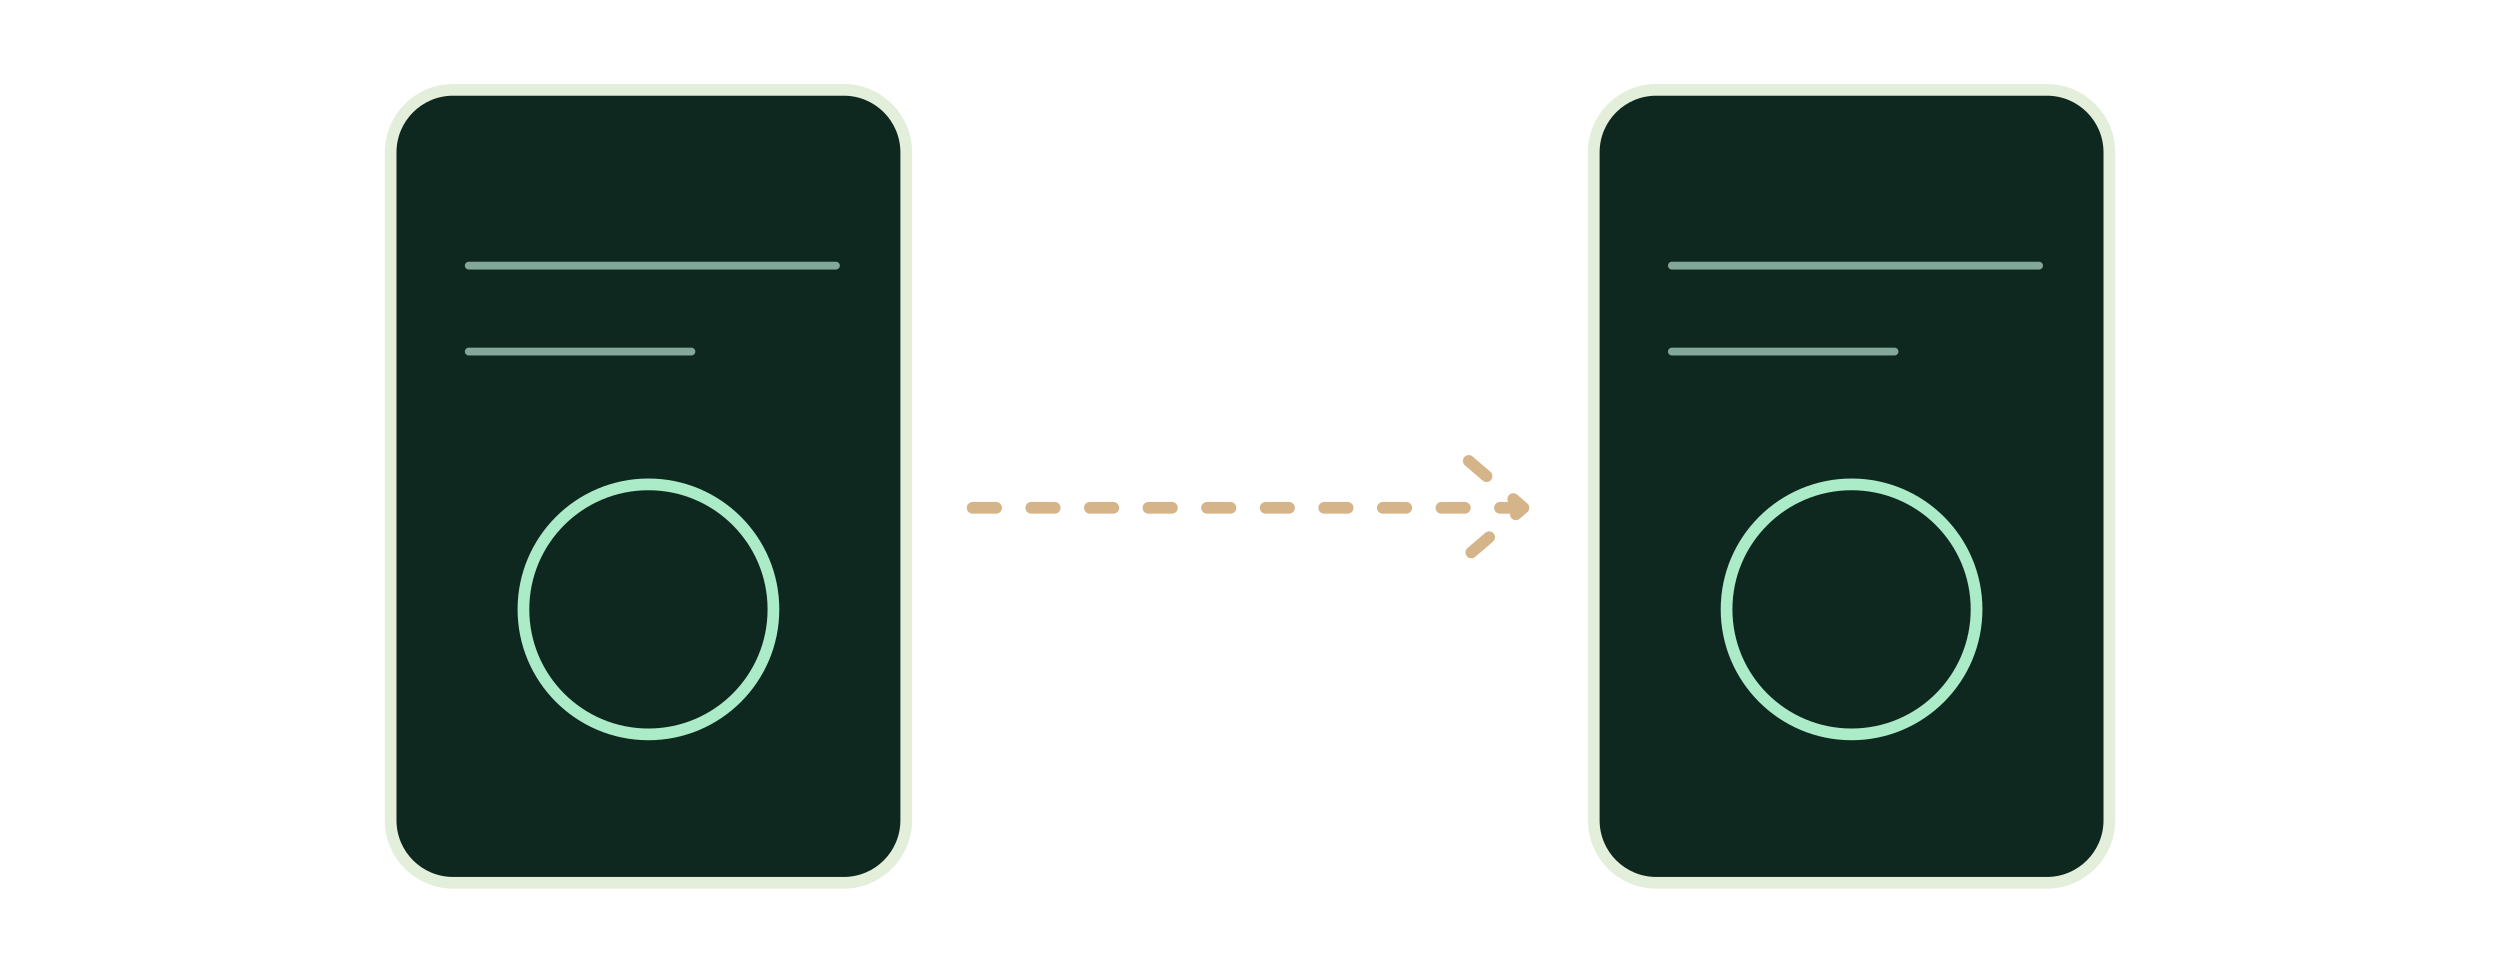
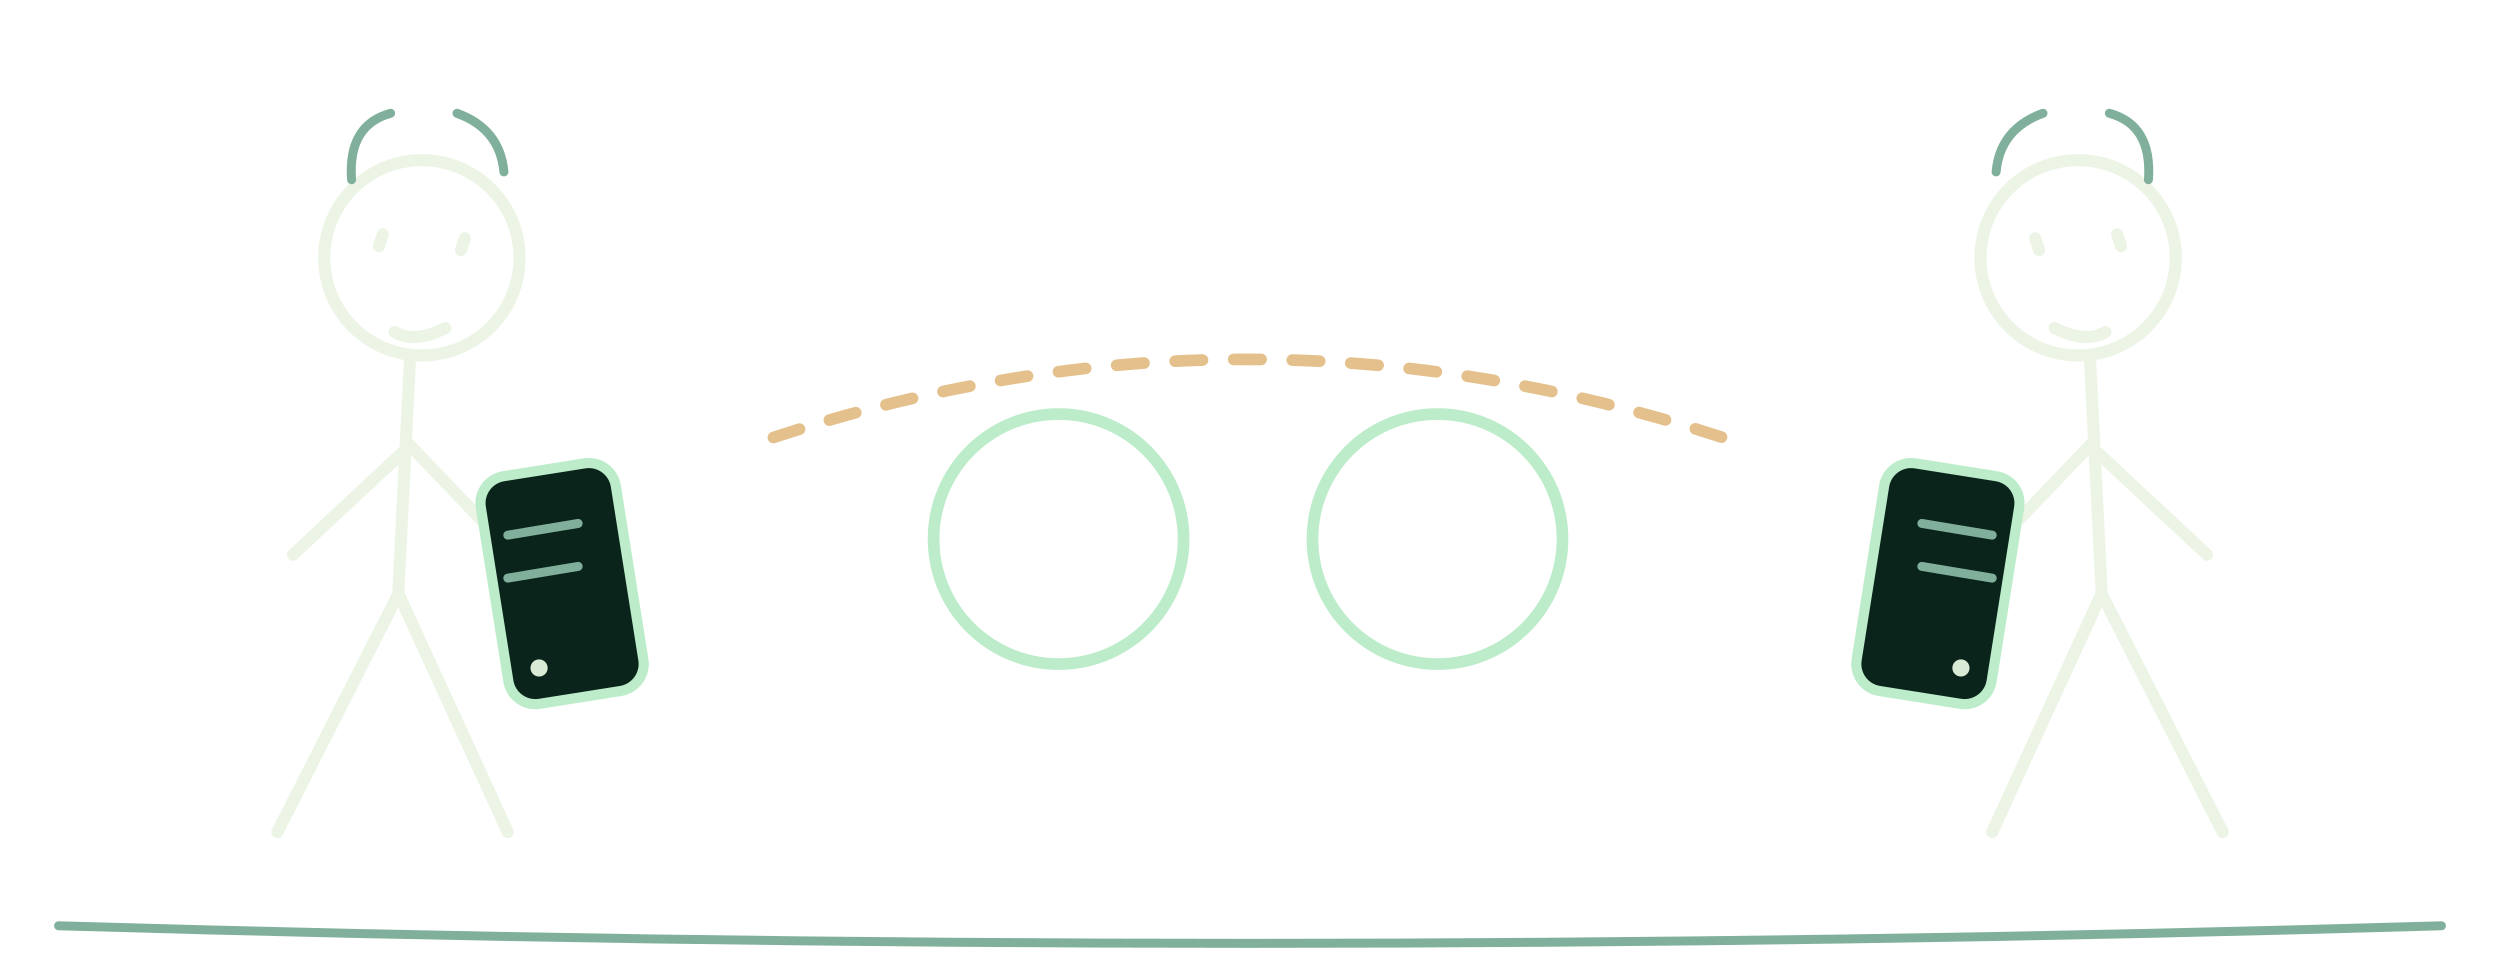
- <svg xmlns="http://www.w3.org/2000/svg" viewBox="0 0 640 250" role="img">
-   <style>.hand{stroke:#e4efdb;stroke-width:3;fill:none;stroke-linecap:round;stroke-linejoin:round}.mint{stroke:#acebc7;stroke-width:3;fill:none;stroke-linecap:round;stroke-linejoin:round}.gold{stroke:#d6b489;stroke-width:3;fill:none;stroke-linecap:round;stroke-linejoin:round}.dim{stroke:#83a89a;stroke-width:2;fill:none;stroke-linecap:round;stroke-linejoin:round}.bg{fill:#0e281f}.fill{fill:#e4efdb}@media (prefers-reduced-motion: reduce){*{animation:none!important;transition:none!important;transform:none!important;stroke-dashoffset:0!important;opacity:1!important}}</style>
-   <style>.tick{stroke-dasharray:105;stroke-dashoffset:105;animation:draw 1s ease-out .3s 1 forwards}@keyframes draw{to{stroke-dashoffset:0}}</style>
-   <rect x="100" y="23" width="132" height="203" rx="16" class="bg" stroke="#e4efdb" stroke-width="3" />
-   <path class="dim" d="M120 68h94m-94 22h57" />
-   <circle class="mint" cx="166" cy="156" r="32" />
-   <path class="mint tick" d="M145 153l15 16 31-34" />
-   <path class="gold" d="M249 130h140m-13-12l14 12-14 12" stroke-dasharray="6 9" />
-   <rect x="408" y="23" width="132" height="203" rx="16" class="bg" stroke="#e4efdb" stroke-width="3" />
-   <path class="dim" d="M428 68h94m-94 22h57" />
-   <circle class="mint" cx="474" cy="156" r="32" />
-   <path class="mint tick" d="M453 153l15 16 31-34" />
+ <svg xmlns="http://www.w3.org/2000/svg" viewBox="0 0 640 250" role="img" aria-label="To mennesker kontrollerer kanaltesten på hver sin telefon">
+   <style>
+ .ink{fill:none;stroke:#ecf4e5;stroke-width:3.1;stroke-linecap:round;stroke-linejoin:round}
+ .pale{fill:none;stroke:#80b09b;stroke-width:2.3;stroke-linecap:round;stroke-linejoin:round}
+ .mint{fill:none;stroke:#bcecca;stroke-width:3;stroke-linecap:round;stroke-linejoin:round}
+ .gold{fill:none;stroke:#e4c18c;stroke-width:3;stroke-linecap:round;stroke-linejoin:round}
+ .panel{fill:#0a241c;stroke:#bcecca;stroke-width:2.6}
+ .fill{fill:#d9ead5}
+ @media (prefers-reduced-motion: reduce){*{animation:none!important;transition:none!important;stroke-dashoffset:0!important;opacity:1!important}}
+ </style>
+   <style>.tick{stroke-dasharray:85;stroke-dashoffset:85;animation:check 1s ease-out .2s 1 forwards}@keyframes check{to{stroke-dashoffset:0}}</style>
+   <path class="pale" d="M15 237Q320 246 625 237" />
+   <g class="person" transform="translate(108 0) scale(1 1)">
+     <circle class="ink" cx="0" cy="66" r="25" />
+     <path class="ink" d="M-10 60l-1 3m22-2l-1 3M-7 85Q-2 88 6 84M-3 91L-6 151 M-6 152L-37 213 M-6 152L22 213M-3 114L-33 142 M-4 113L18 136" />
+     <path class="pale" d="M-18 46q-1-14 10-17m17 0q11 4 12 15" />
+     <g class="phone">
+       <rect class="panel" x="14" y="123" width="35" height="59" rx="7" transform="rotate(-9 14 123)" />
+       <path class="pale" d="M22 137l18-3M22 148l18-3" />
+       <circle class="fill" cx="30" cy="171" r="2.2" />
+     </g>
+   </g>
+   <g class="person" transform="translate(532 0) scale(-1 1)">
+     <circle class="ink" cx="0" cy="66" r="25" />
+     <path class="ink" d="M-10 60l-1 3m22-2l-1 3M-7 85Q-2 88 6 84M-3 91L-6 151 M-6 152L-37 213 M-6 152L22 213M-3 114L-33 142 M-4 113L18 136" />
+     <path class="pale" d="M-18 46q-1-14 10-17m17 0q11 4 12 15" />
+     <g class="phone">
+       <rect class="panel" x="14" y="123" width="35" height="59" rx="7" transform="rotate(-9 14 123)" />
+       <path class="pale" d="M22 137l18-3M22 148l18-3" />
+       <circle class="fill" cx="30" cy="171" r="2.2" />
+     </g>
+   </g>
+   <path class="gold" d="M198 112Q319 72 441 112" stroke-dasharray="7 8" />
+   <g class="ticks">
+     <circle class="mint" cx="271" cy="138" r="32" />
+     <path class="mint tick" d="M252 138l14 15 27-31" />
+     <circle class="mint" cx="368" cy="138" r="32" />
+     <path class="mint tick" d="M350 138l13 15 28-31" />
+   </g>
</svg>
